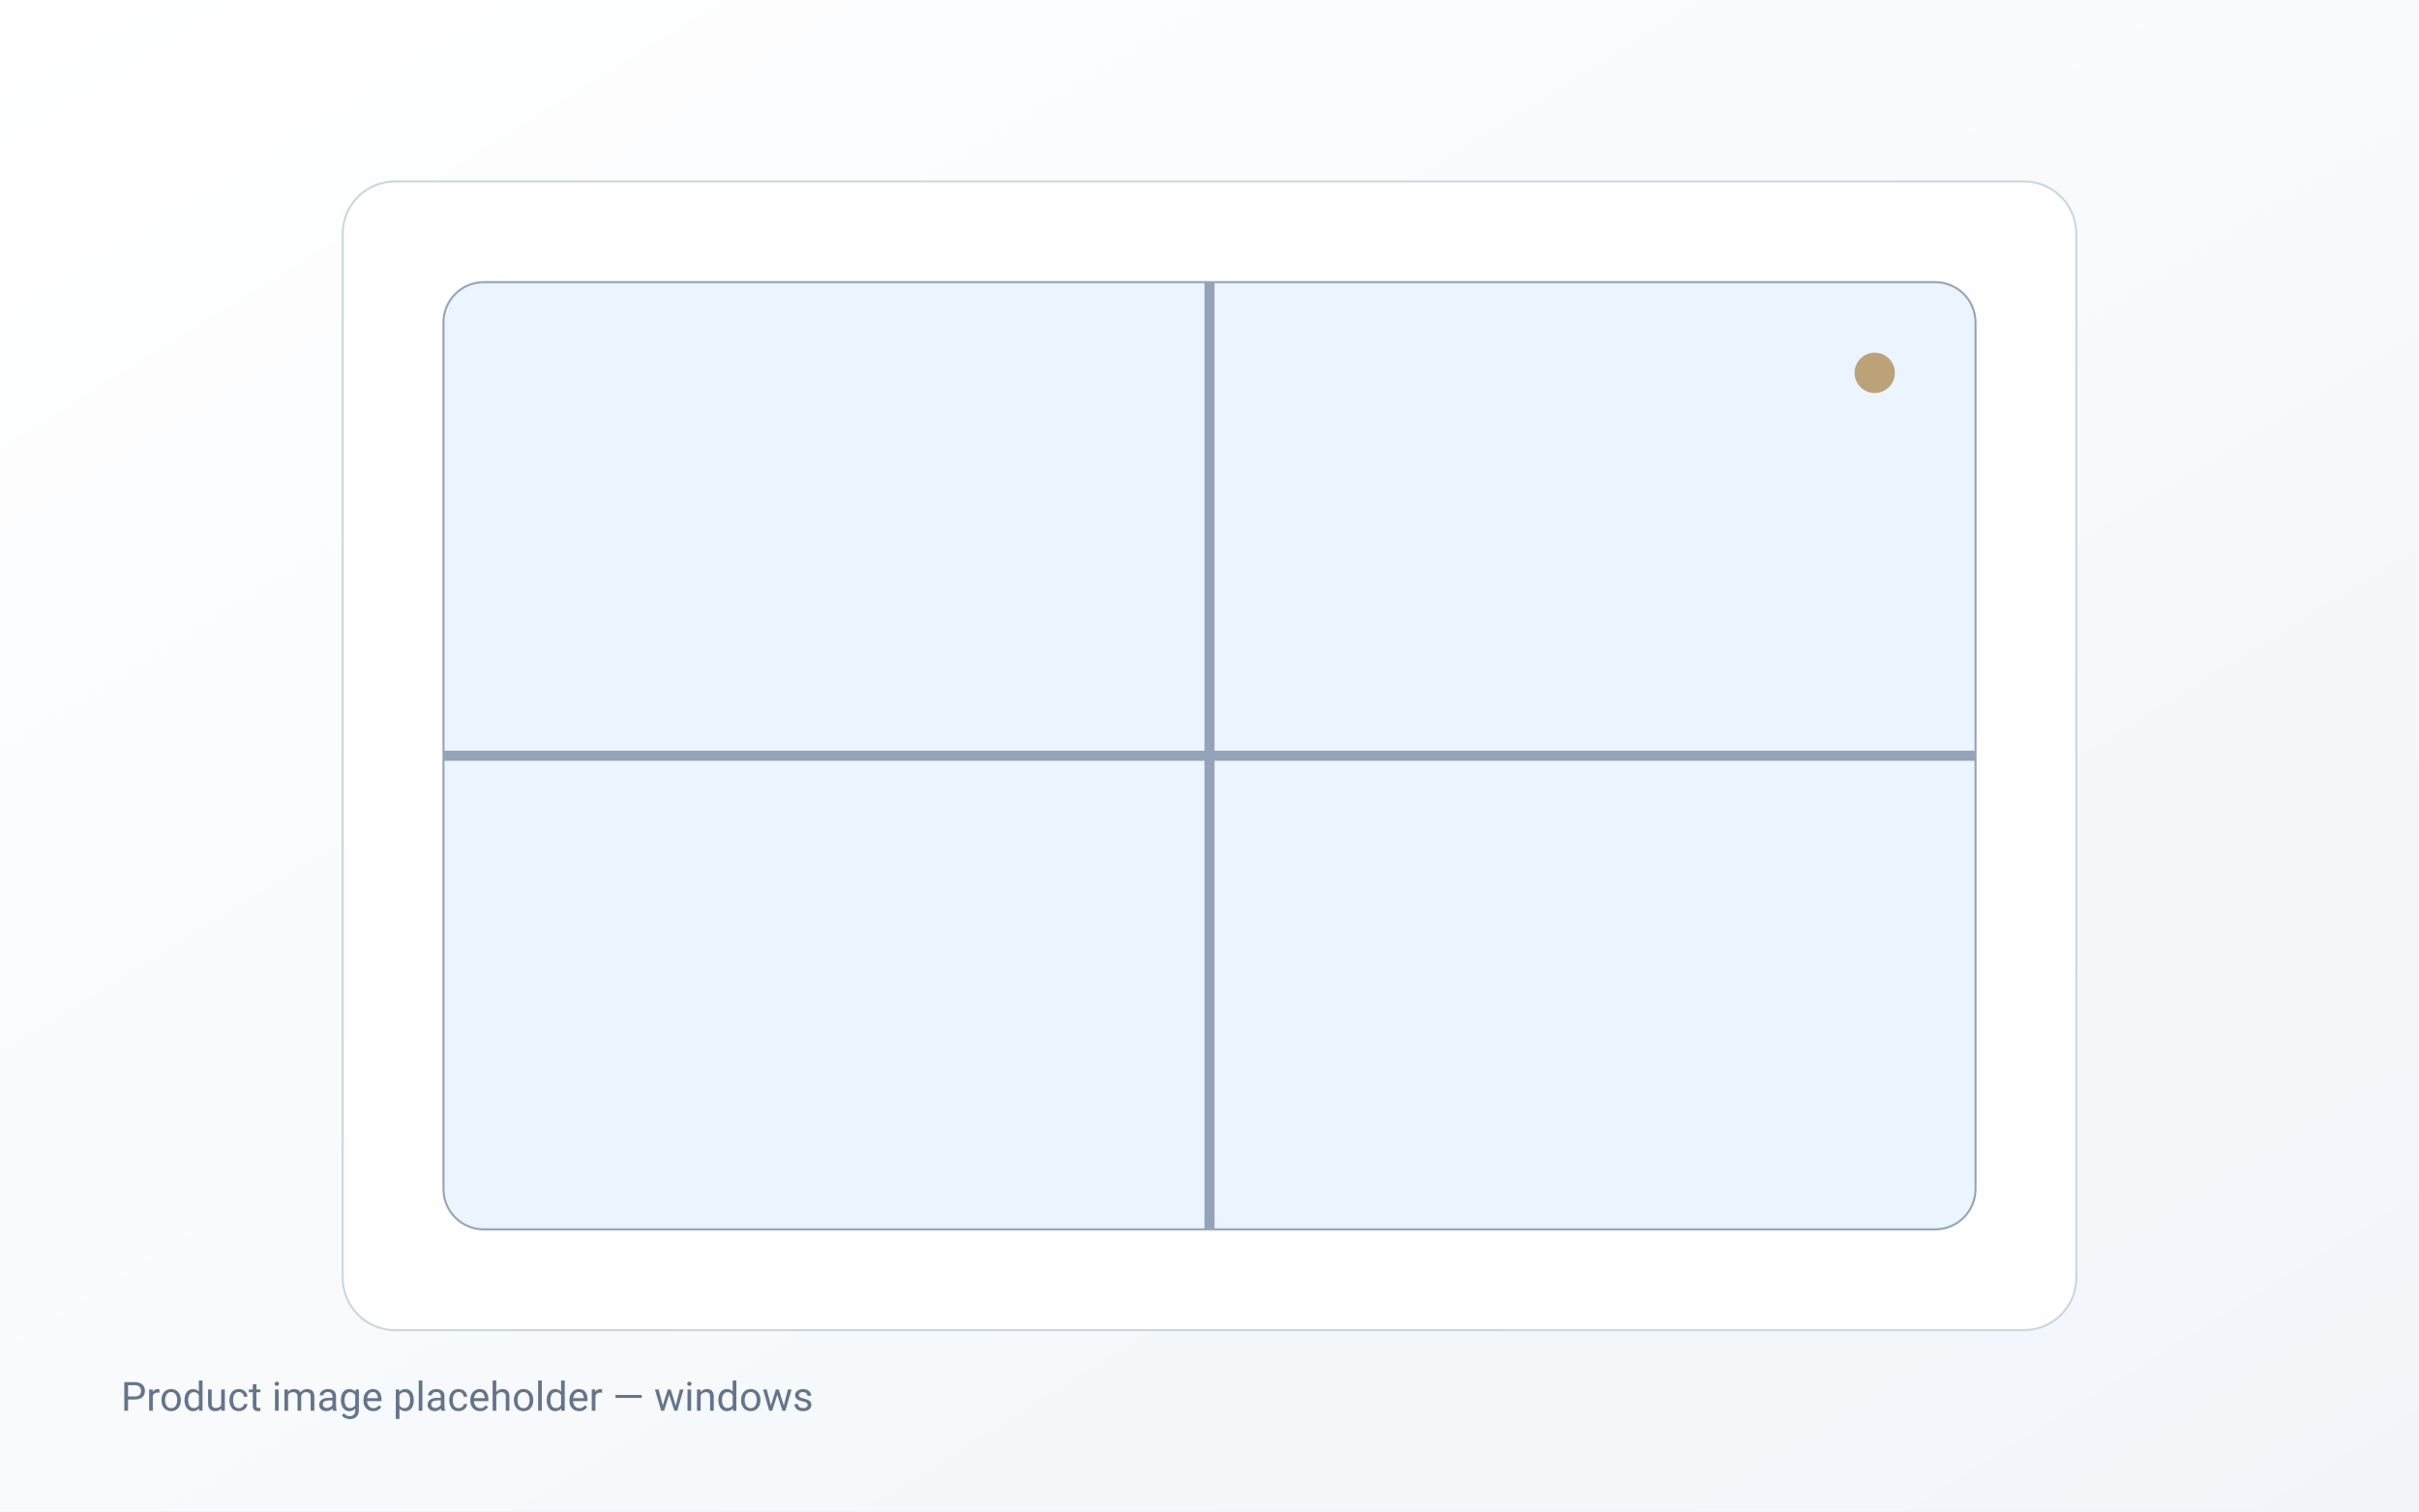
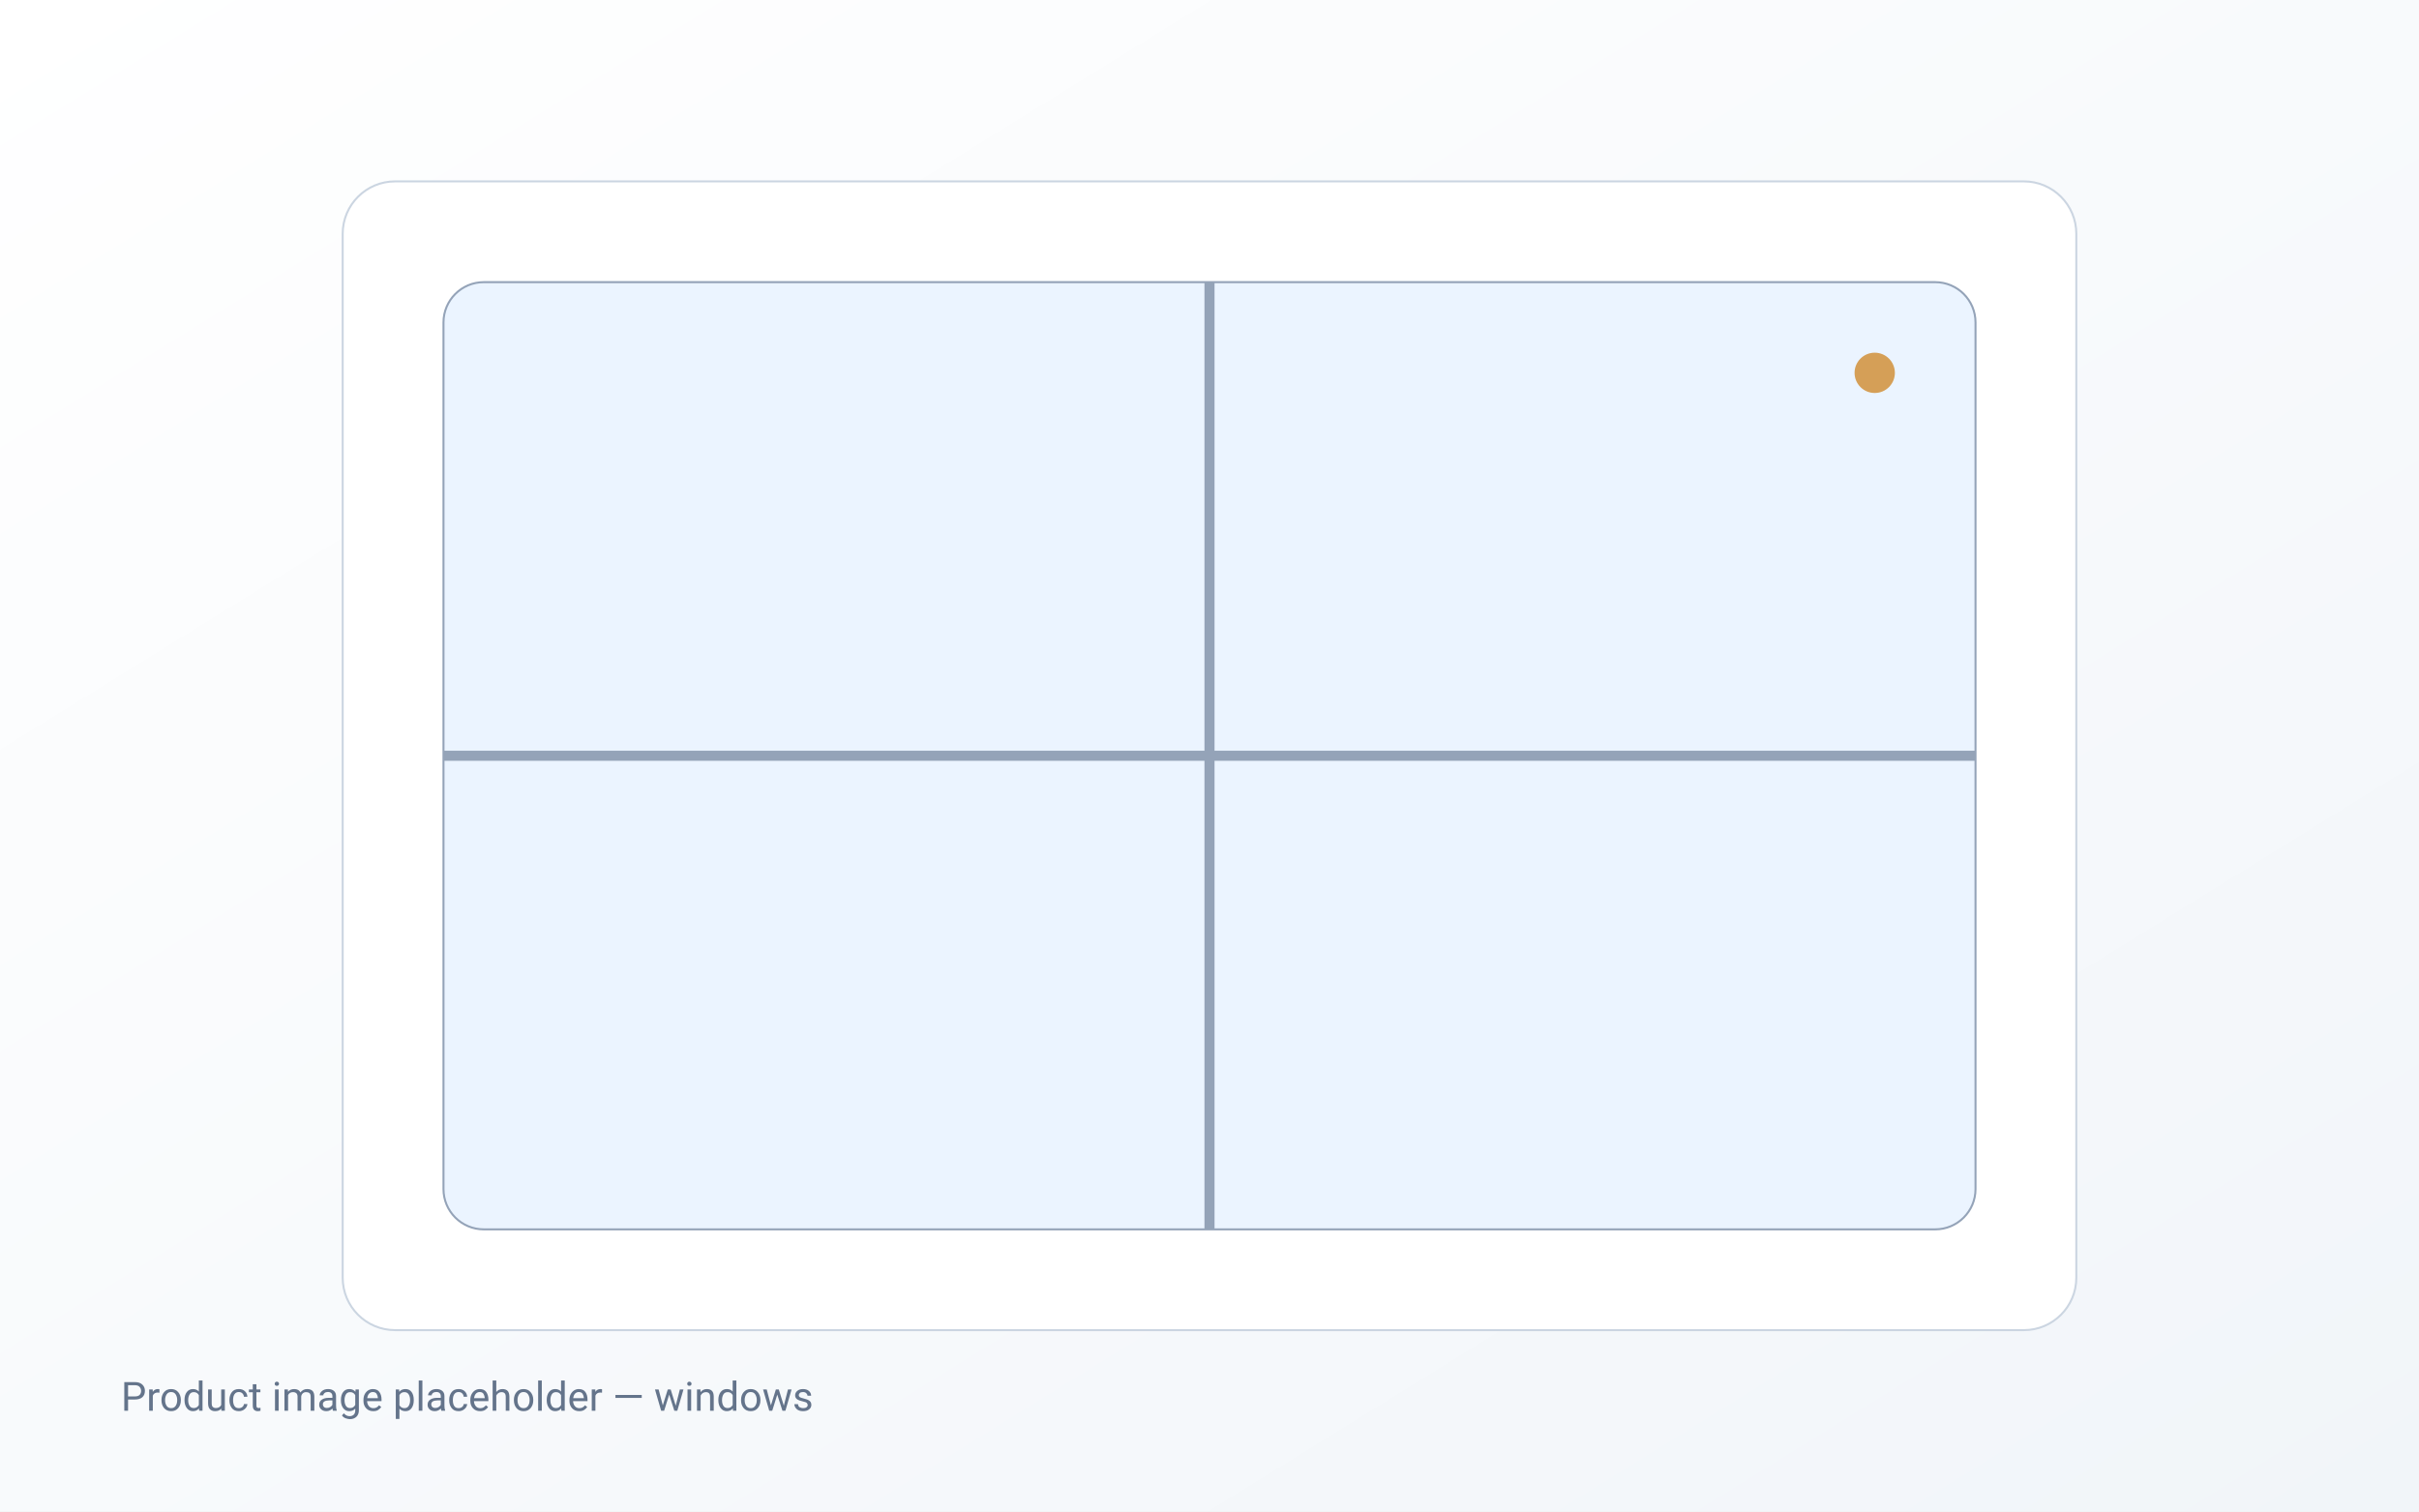
<svg xmlns="http://www.w3.org/2000/svg" width="1200" height="750" viewBox="0 0 1200 750" role="img" aria-label="Windows product placeholder">
  <defs>
    <linearGradient id="bg" x1="0" y1="0" x2="1" y2="1">
      <stop offset="0" stop-color="#ffffff" />
      <stop offset="1" stop-color="#f1f5f9" />
    </linearGradient>
  </defs>
  <rect width="1200" height="750" fill="url(#bg)" />
  <rect x="170" y="90" width="860" height="570" rx="26" fill="#ffffff" stroke="#cbd5e1" />
  <rect x="220" y="140" width="760" height="470" rx="20" fill="#dbeafe" fill-opacity="0.55" stroke="#94a3b8" />
  <g stroke="#94a3b8" stroke-width="5">
    <line x1="600" y1="140" x2="600" y2="610" />
    <line x1="220" y1="375" x2="980" y2="375" />
  </g>
-   <circle cx="930" cy="185" r="10" fill="#b08d57" opacity="0.8" />
+   <circle cx="930" cy="185" r="10" fill="#d08a2d" opacity="0.8" />
  <text x="60" y="700" fill="#64748b" font-size="20" font-family="system-ui, -apple-system, Segoe UI, Roboto, Arial">Product image placeholder — windows</text>
</svg>
